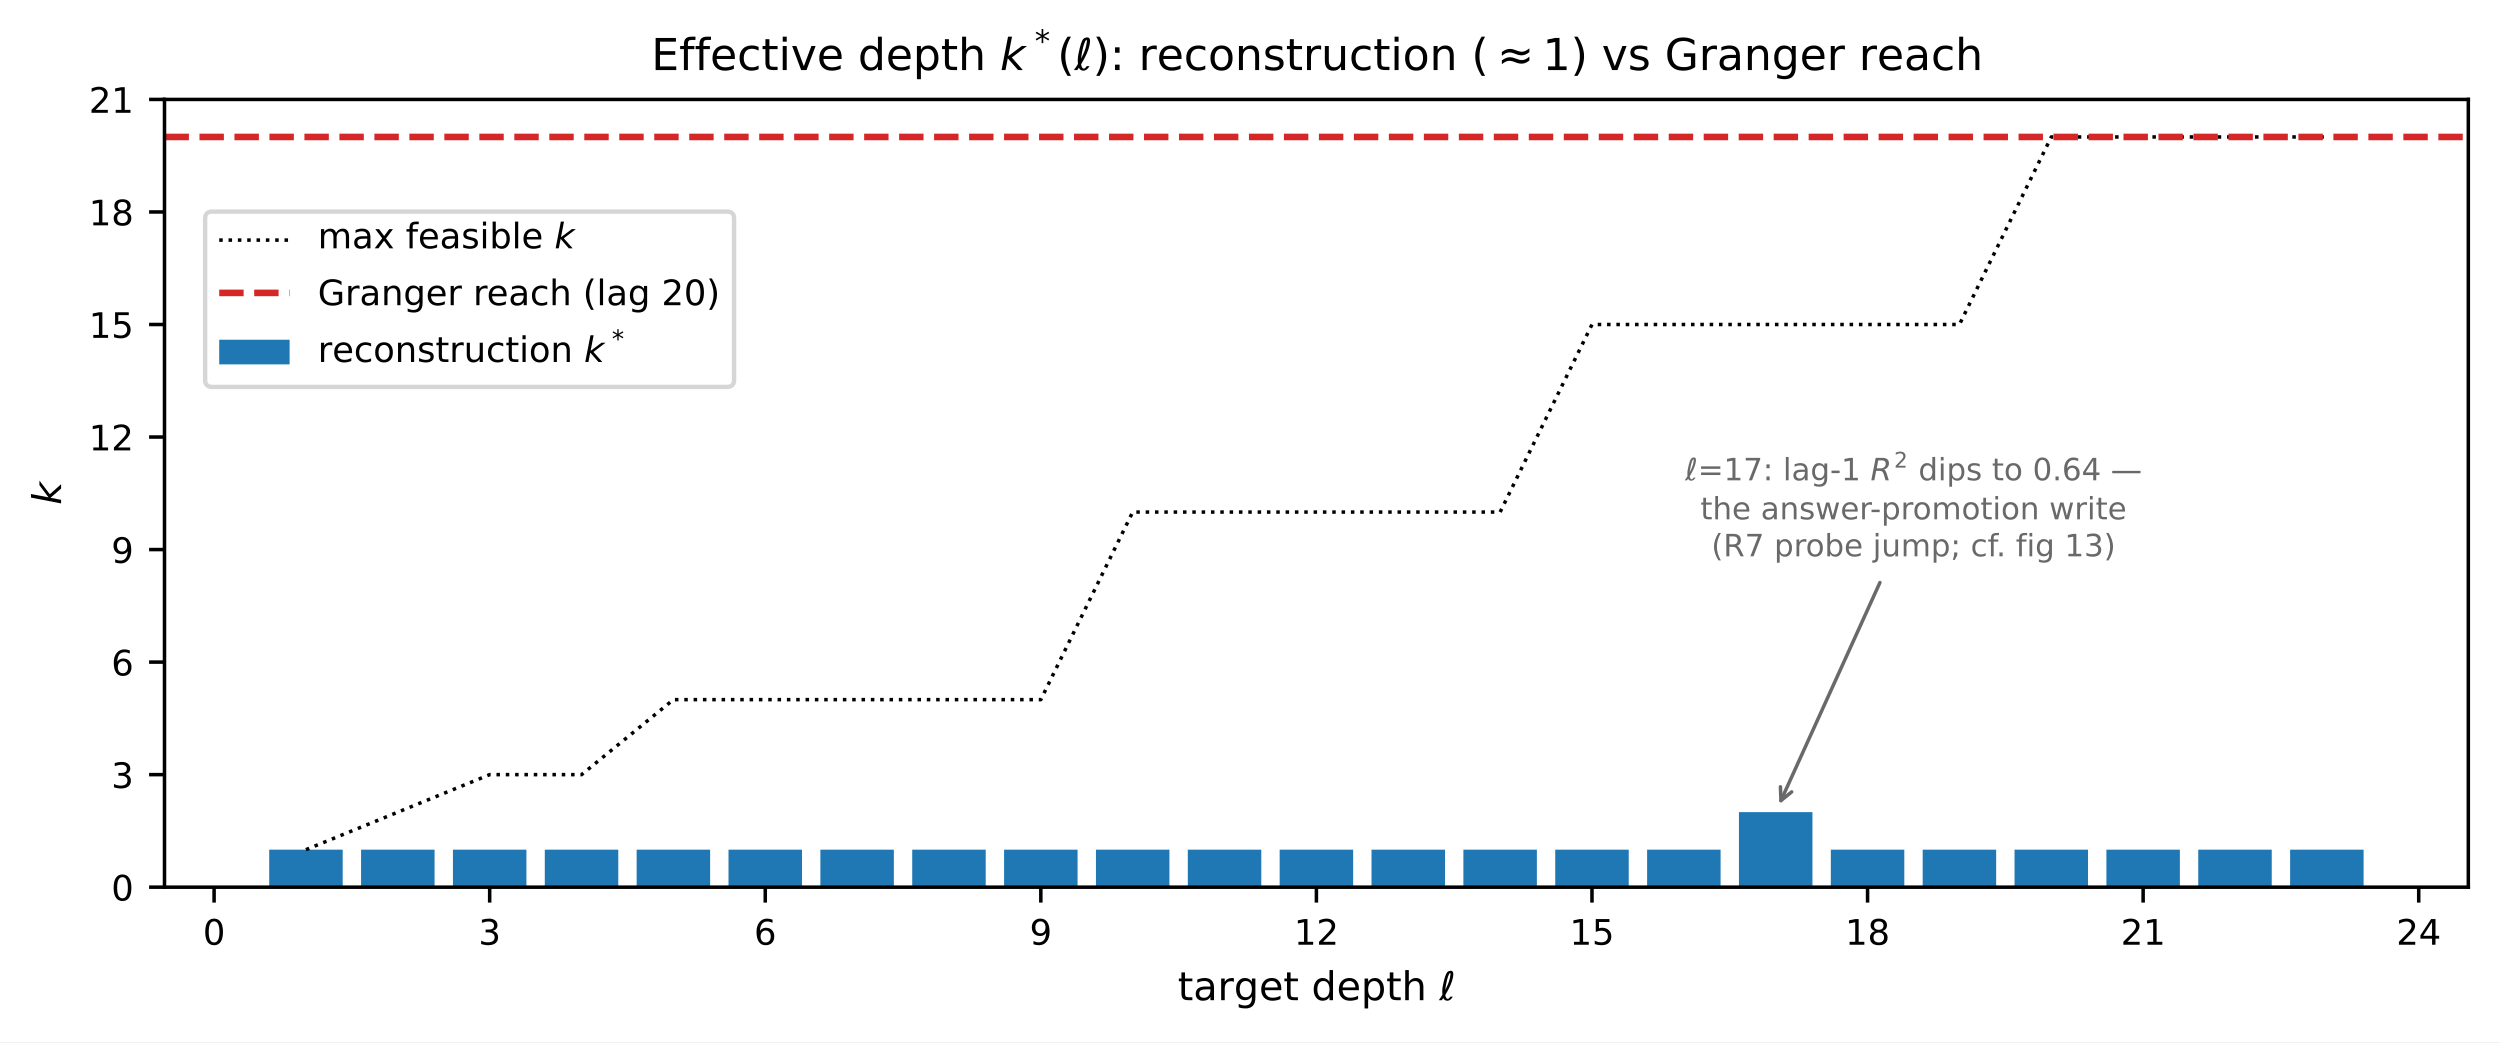
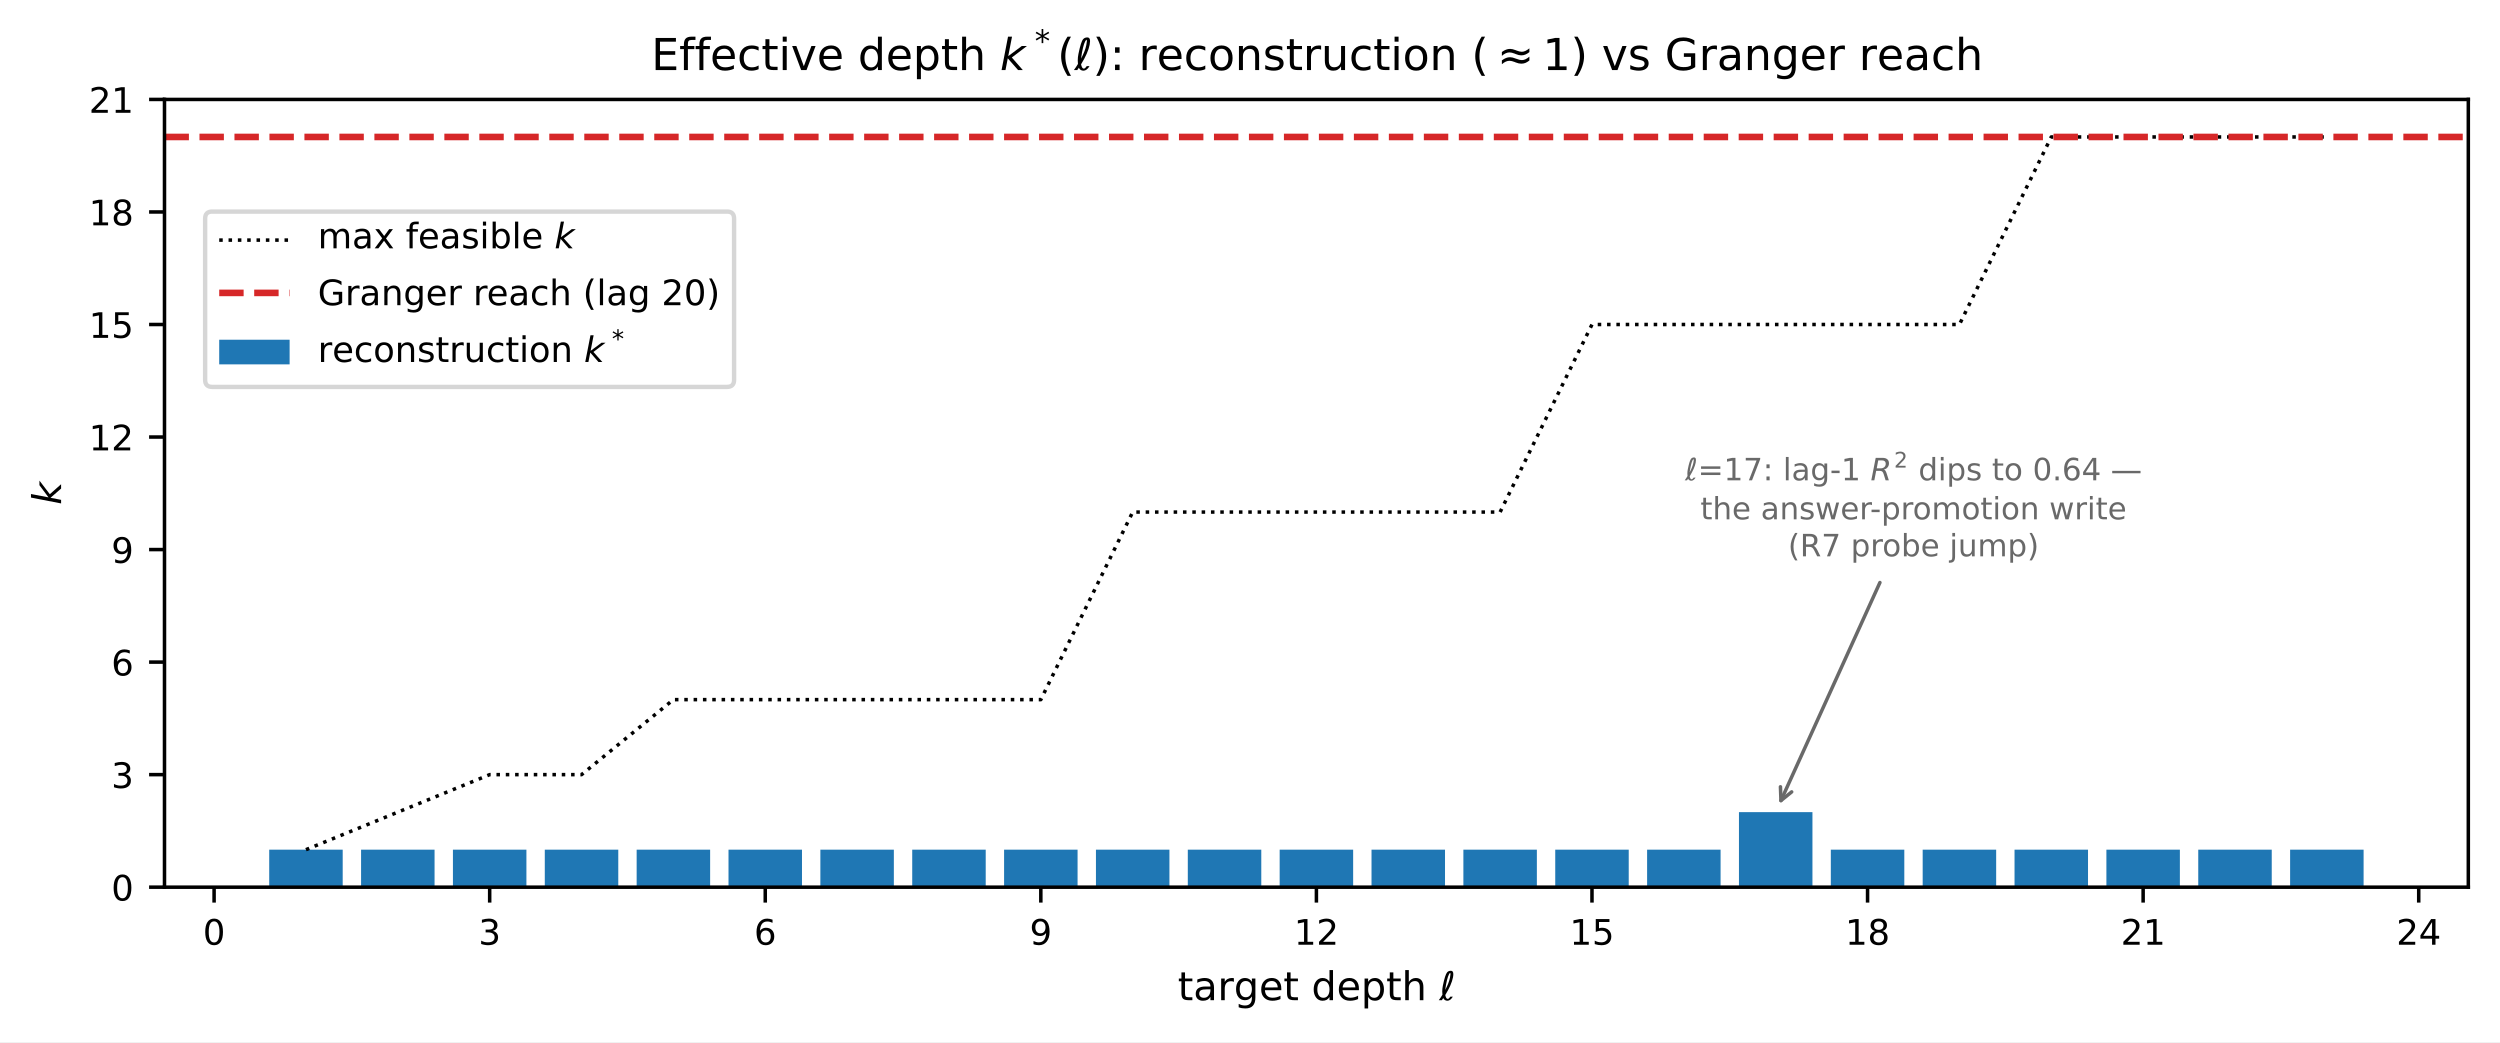
<svg xmlns="http://www.w3.org/2000/svg" xmlns:xlink="http://www.w3.org/1999/xlink" width="568.147pt" height="236.822pt" viewBox="0 0 568.147 236.822" version="1.1">
  <defs>
    <style type="text/css">*{stroke-linejoin: round; stroke-linecap: butt}</style>
  </defs>
  <g id="figure_1">
    <g id="patch_1">
      <path d="M 0 236.822  L 568.147 236.822  L 568.147 0  L 0 0  z " style="fill: #ffffff" />
    </g>
    <g id="axes_1">
      <g id="patch_2">
        <path d="M 37.382 201.62  L 560.947 201.62  L 560.947 22.6  L 37.382 22.6  z " style="fill: #ffffff" />
      </g>
      <g id="patch_3">
        <path d="M 61.181 201.62  L 77.881 201.62  L 77.881 193.095  L 61.181 193.095  z " clip-path="url(#p12ec2d168f)" style="fill: #1f77b4" />
      </g>
      <g id="patch_4">
        <path d="M 82.056 201.62  L 98.757 201.62  L 98.757 193.095  L 82.056 193.095  z " clip-path="url(#p12ec2d168f)" style="fill: #1f77b4" />
      </g>
      <g id="patch_5">
        <path d="M 102.932 201.62  L 119.633 201.62  L 119.633 193.095  L 102.932 193.095  z " clip-path="url(#p12ec2d168f)" style="fill: #1f77b4" />
      </g>
      <g id="patch_6">
        <path d="M 123.808 201.62  L 140.509 201.62  L 140.509 193.095  L 123.808 193.095  z " clip-path="url(#p12ec2d168f)" style="fill: #1f77b4" />
      </g>
      <g id="patch_7">
        <path d="M 144.684 201.62  L 161.384 201.62  L 161.384 193.095  L 144.684 193.095  z " clip-path="url(#p12ec2d168f)" style="fill: #1f77b4" />
      </g>
      <g id="patch_8">
        <path d="M 165.56 201.62  L 182.26 201.62  L 182.26 193.095  L 165.56 193.095  z " clip-path="url(#p12ec2d168f)" style="fill: #1f77b4" />
      </g>
      <g id="patch_9">
        <path d="M 186.435 201.62  L 203.136 201.62  L 203.136 193.095  L 186.435 193.095  z " clip-path="url(#p12ec2d168f)" style="fill: #1f77b4" />
      </g>
      <g id="patch_10">
        <path d="M 207.311 201.62  L 224.012 201.62  L 224.012 193.095  L 207.311 193.095  z " clip-path="url(#p12ec2d168f)" style="fill: #1f77b4" />
      </g>
      <g id="patch_11">
        <path d="M 228.187 201.62  L 244.888 201.62  L 244.888 193.095  L 228.187 193.095  z " clip-path="url(#p12ec2d168f)" style="fill: #1f77b4" />
      </g>
      <g id="patch_12">
        <path d="M 249.063 201.62  L 265.763 201.62  L 265.763 193.095  L 249.063 193.095  z " clip-path="url(#p12ec2d168f)" style="fill: #1f77b4" />
      </g>
      <g id="patch_13">
        <path d="M 269.939 201.62  L 286.639 201.62  L 286.639 193.095  L 269.939 193.095  z " clip-path="url(#p12ec2d168f)" style="fill: #1f77b4" />
      </g>
      <g id="patch_14">
        <path d="M 290.814 201.62  L 307.515 201.62  L 307.515 193.095  L 290.814 193.095  z " clip-path="url(#p12ec2d168f)" style="fill: #1f77b4" />
      </g>
      <g id="patch_15">
        <path d="M 311.69 201.62  L 328.391 201.62  L 328.391 193.095  L 311.69 193.095  z " clip-path="url(#p12ec2d168f)" style="fill: #1f77b4" />
      </g>
      <g id="patch_16">
        <path d="M 332.566 201.62  L 349.267 201.62  L 349.267 193.095  L 332.566 193.095  z " clip-path="url(#p12ec2d168f)" style="fill: #1f77b4" />
      </g>
      <g id="patch_17">
        <path d="M 353.442 201.62  L 370.142 201.62  L 370.142 193.095  L 353.442 193.095  z " clip-path="url(#p12ec2d168f)" style="fill: #1f77b4" />
      </g>
      <g id="patch_18">
        <path d="M 374.318 201.62  L 391.018 201.62  L 391.018 193.095  L 374.318 193.095  z " clip-path="url(#p12ec2d168f)" style="fill: #1f77b4" />
      </g>
      <g id="patch_19">
        <path d="M 395.193 201.62  L 411.894 201.62  L 411.894 184.57  L 395.193 184.57  z " clip-path="url(#p12ec2d168f)" style="fill: #1f77b4" />
      </g>
      <g id="patch_20">
        <path d="M 416.069 201.62  L 432.77 201.62  L 432.77 193.095  L 416.069 193.095  z " clip-path="url(#p12ec2d168f)" style="fill: #1f77b4" />
      </g>
      <g id="patch_21">
        <path d="M 436.945 201.62  L 453.646 201.62  L 453.646 193.095  L 436.945 193.095  z " clip-path="url(#p12ec2d168f)" style="fill: #1f77b4" />
      </g>
      <g id="patch_22">
        <path d="M 457.821 201.62  L 474.521 201.62  L 474.521 193.095  L 457.821 193.095  z " clip-path="url(#p12ec2d168f)" style="fill: #1f77b4" />
      </g>
      <g id="patch_23">
        <path d="M 478.697 201.62  L 495.397 201.62  L 495.397 193.095  L 478.697 193.095  z " clip-path="url(#p12ec2d168f)" style="fill: #1f77b4" />
      </g>
      <g id="patch_24">
        <path d="M 499.572 201.62  L 516.273 201.62  L 516.273 193.095  L 499.572 193.095  z " clip-path="url(#p12ec2d168f)" style="fill: #1f77b4" />
      </g>
      <g id="patch_25">
        <path d="M 520.448 201.62  L 537.149 201.62  L 537.149 193.095  L 520.448 193.095  z " clip-path="url(#p12ec2d168f)" style="fill: #1f77b4" />
      </g>
      <g id="matplotlib.axis_1">
        <g id="xtick_1">
          <g id="line2d_1">
            <defs>
              <path id="m513581c044" d="M 0 0  L 0 3.5  " style="stroke: #000000; stroke-width: 0.8" />
            </defs>
            <g>
              <use xlink:href="#m513581c044" x="48.655" y="201.62" style="stroke: #000000; stroke-width: 0.8" />
            </g>
          </g>
          <g id="text_1">
            <text style="font-size: 8px; font-family: 'DejaVu Sans', 'Bitstream Vera Sans', 'Computer Modern Sans Serif', 'Lucida Grande', 'Verdana', 'Geneva', 'Lucid', 'Arial', 'Helvetica', 'Avant Garde', sans-serif; text-anchor: middle" x="48.655" y="214.698" transform="rotate(-0 48.65504 214.6978)">0</text>
          </g>
        </g>
        <g id="xtick_2">
          <g id="line2d_2">
            <g>
              <use xlink:href="#m513581c044" x="111.282" y="201.62" style="stroke: #000000; stroke-width: 0.8" />
            </g>
          </g>
          <g id="text_2">
            <text style="font-size: 8px; font-family: 'DejaVu Sans', 'Bitstream Vera Sans', 'Computer Modern Sans Serif', 'Lucida Grande', 'Verdana', 'Geneva', 'Lucid', 'Arial', 'Helvetica', 'Avant Garde', sans-serif; text-anchor: middle" x="111.282" y="214.698" transform="rotate(-0 111.2825 214.6978)">3</text>
          </g>
        </g>
        <g id="xtick_3">
          <g id="line2d_3">
            <g>
              <use xlink:href="#m513581c044" x="173.91" y="201.62" style="stroke: #000000; stroke-width: 0.8" />
            </g>
          </g>
          <g id="text_3">
            <text style="font-size: 8px; font-family: 'DejaVu Sans', 'Bitstream Vera Sans', 'Computer Modern Sans Serif', 'Lucida Grande', 'Verdana', 'Geneva', 'Lucid', 'Arial', 'Helvetica', 'Avant Garde', sans-serif; text-anchor: middle" x="173.91" y="214.698" transform="rotate(-0 173.9099 214.6978)">6</text>
          </g>
        </g>
        <g id="xtick_4">
          <g id="line2d_4">
            <g>
              <use xlink:href="#m513581c044" x="236.537" y="201.62" style="stroke: #000000; stroke-width: 0.8" />
            </g>
          </g>
          <g id="text_4">
            <text style="font-size: 8px; font-family: 'DejaVu Sans', 'Bitstream Vera Sans', 'Computer Modern Sans Serif', 'Lucida Grande', 'Verdana', 'Geneva', 'Lucid', 'Arial', 'Helvetica', 'Avant Garde', sans-serif; text-anchor: middle" x="236.537" y="214.698" transform="rotate(-0 236.5373 214.6978)">9</text>
          </g>
        </g>
        <g id="xtick_5">
          <g id="line2d_5">
            <g>
              <use xlink:href="#m513581c044" x="299.165" y="201.62" style="stroke: #000000; stroke-width: 0.8" />
            </g>
          </g>
          <g id="text_5">
            <text style="font-size: 8px; font-family: 'DejaVu Sans', 'Bitstream Vera Sans', 'Computer Modern Sans Serif', 'Lucida Grande', 'Verdana', 'Geneva', 'Lucid', 'Arial', 'Helvetica', 'Avant Garde', sans-serif; text-anchor: middle" x="299.165" y="214.698" transform="rotate(-0 299.1647 214.6978)">12</text>
          </g>
        </g>
        <g id="xtick_6">
          <g id="line2d_6">
            <g>
              <use xlink:href="#m513581c044" x="361.792" y="201.62" style="stroke: #000000; stroke-width: 0.8" />
            </g>
          </g>
          <g id="text_6">
            <text style="font-size: 8px; font-family: 'DejaVu Sans', 'Bitstream Vera Sans', 'Computer Modern Sans Serif', 'Lucida Grande', 'Verdana', 'Geneva', 'Lucid', 'Arial', 'Helvetica', 'Avant Garde', sans-serif; text-anchor: middle" x="361.792" y="214.698" transform="rotate(-0 361.7921 214.6978)">15</text>
          </g>
        </g>
        <g id="xtick_7">
          <g id="line2d_7">
            <g>
              <use xlink:href="#m513581c044" x="424.42" y="201.62" style="stroke: #000000; stroke-width: 0.8" />
            </g>
          </g>
          <g id="text_7">
            <text style="font-size: 8px; font-family: 'DejaVu Sans', 'Bitstream Vera Sans', 'Computer Modern Sans Serif', 'Lucida Grande', 'Verdana', 'Geneva', 'Lucid', 'Arial', 'Helvetica', 'Avant Garde', sans-serif; text-anchor: middle" x="424.42" y="214.698" transform="rotate(-0 424.4195 214.6978)">18</text>
          </g>
        </g>
        <g id="xtick_8">
          <g id="line2d_8">
            <g>
              <use xlink:href="#m513581c044" x="487.047" y="201.62" style="stroke: #000000; stroke-width: 0.8" />
            </g>
          </g>
          <g id="text_8">
            <text style="font-size: 8px; font-family: 'DejaVu Sans', 'Bitstream Vera Sans', 'Computer Modern Sans Serif', 'Lucida Grande', 'Verdana', 'Geneva', 'Lucid', 'Arial', 'Helvetica', 'Avant Garde', sans-serif; text-anchor: middle" x="487.047" y="214.698" transform="rotate(-0 487.0469 214.6978)">21</text>
          </g>
        </g>
        <g id="xtick_9">
          <g id="line2d_9">
            <g>
              <use xlink:href="#m513581c044" x="549.674" y="201.62" style="stroke: #000000; stroke-width: 0.8" />
            </g>
          </g>
          <g id="text_9">
            <text style="font-size: 8px; font-family: 'DejaVu Sans', 'Bitstream Vera Sans', 'Computer Modern Sans Serif', 'Lucida Grande', 'Verdana', 'Geneva', 'Lucid', 'Arial', 'Helvetica', 'Avant Garde', sans-serif; text-anchor: middle" x="549.674" y="214.698" transform="rotate(-0 549.6743 214.6978)">24</text>
          </g>
        </g>
        <g id="text_10">
          <g transform="translate(267.6647 227.4597)">
            <text>
              <tspan x="0" y="-0.156" style="font-size: 9px; font-family: 'DejaVu Sans'">t</tspan>
              <tspan x="3.529" y="-0.156" style="font-size: 9px; font-family: 'DejaVu Sans'">a</tspan>
              <tspan x="9.044" y="-0.156" style="font-size: 9px; font-family: 'DejaVu Sans'">r</tspan>
              <tspan x="12.744" y="-0.156" style="font-size: 9px; font-family: 'DejaVu Sans'">g</tspan>
              <tspan x="18.457" y="-0.156" style="font-size: 9px; font-family: 'DejaVu Sans'">e</tspan>
              <tspan x="23.994" y="-0.156" style="font-size: 9px; font-family: 'DejaVu Sans'">t</tspan>
              <tspan x="27.523" y="-0.156" style="font-size: 9px; font-family: 'DejaVu Sans'"> </tspan>
              <tspan x="30.384" y="-0.156" style="font-size: 9px; font-family: 'DejaVu Sans'">d</tspan>
              <tspan x="36.097" y="-0.156" style="font-size: 9px; font-family: 'DejaVu Sans'">e</tspan>
              <tspan x="41.634" y="-0.156" style="font-size: 9px; font-family: 'DejaVu Sans'">p</tspan>
              <tspan x="47.347" y="-0.156" style="font-size: 9px; font-family: 'DejaVu Sans'">t</tspan>
              <tspan x="50.875" y="-0.156" style="font-size: 9px; font-family: 'DejaVu Sans'">h</tspan>
              <tspan x="56.58" y="-0.156" style="font-size: 9px; font-family: 'DejaVu Sans'"> </tspan>
              <tspan x="59.44" y="-0.156" style="font-style: oblique; font-size: 9px; font-family: 'DejaVu Sans'">ℓ</tspan>
            </text>
          </g>
        </g>
      </g>
      <g id="matplotlib.axis_2">
        <g id="ytick_1">
          <g id="line2d_10">
            <defs>
              <path id="m32dd1cf0d6" d="M 0 0  L -3.5 0  " style="stroke: #000000; stroke-width: 0.8" />
            </defs>
            <g>
              <use xlink:href="#m32dd1cf0d6" x="37.382" y="201.62" style="stroke: #000000; stroke-width: 0.8" />
            </g>
          </g>
          <g id="text_11">
            <text style="font-size: 8px; font-family: 'DejaVu Sans', 'Bitstream Vera Sans', 'Computer Modern Sans Serif', 'Lucida Grande', 'Verdana', 'Geneva', 'Lucid', 'Arial', 'Helvetica', 'Avant Garde', sans-serif; text-anchor: end" x="30.382" y="204.659" transform="rotate(-0 30.38211 204.6588)">0</text>
          </g>
        </g>
        <g id="ytick_2">
          <g id="line2d_11">
            <g>
              <use xlink:href="#m32dd1cf0d6" x="37.382" y="176.045" style="stroke: #000000; stroke-width: 0.8" />
            </g>
          </g>
          <g id="text_12">
            <text style="font-size: 8px; font-family: 'DejaVu Sans', 'Bitstream Vera Sans', 'Computer Modern Sans Serif', 'Lucida Grande', 'Verdana', 'Geneva', 'Lucid', 'Arial', 'Helvetica', 'Avant Garde', sans-serif; text-anchor: end" x="30.382" y="179.085" transform="rotate(-0 30.38211 179.0845)">3</text>
          </g>
        </g>
        <g id="ytick_3">
          <g id="line2d_12">
            <g>
              <use xlink:href="#m32dd1cf0d6" x="37.382" y="150.471" style="stroke: #000000; stroke-width: 0.8" />
            </g>
          </g>
          <g id="text_13">
            <text style="font-size: 8px; font-family: 'DejaVu Sans', 'Bitstream Vera Sans', 'Computer Modern Sans Serif', 'Lucida Grande', 'Verdana', 'Geneva', 'Lucid', 'Arial', 'Helvetica', 'Avant Garde', sans-serif; text-anchor: end" x="30.382" y="153.51" transform="rotate(-0 30.38211 153.5103)">6</text>
          </g>
        </g>
        <g id="ytick_4">
          <g id="line2d_13">
            <g>
              <use xlink:href="#m32dd1cf0d6" x="37.382" y="124.897" style="stroke: #000000; stroke-width: 0.8" />
            </g>
          </g>
          <g id="text_14">
            <text style="font-size: 8px; font-family: 'DejaVu Sans', 'Bitstream Vera Sans', 'Computer Modern Sans Serif', 'Lucida Grande', 'Verdana', 'Geneva', 'Lucid', 'Arial', 'Helvetica', 'Avant Garde', sans-serif; text-anchor: end" x="30.382" y="127.936" transform="rotate(-0 30.38211 127.936)">9</text>
          </g>
        </g>
        <g id="ytick_5">
          <g id="line2d_14">
            <g>
              <use xlink:href="#m32dd1cf0d6" x="37.382" y="99.323" style="stroke: #000000; stroke-width: 0.8" />
            </g>
          </g>
          <g id="text_15">
            <text style="font-size: 8px; font-family: 'DejaVu Sans', 'Bitstream Vera Sans', 'Computer Modern Sans Serif', 'Lucida Grande', 'Verdana', 'Geneva', 'Lucid', 'Arial', 'Helvetica', 'Avant Garde', sans-serif; text-anchor: end" x="30.382" y="102.362" transform="rotate(-0 30.38211 102.3618)">12</text>
          </g>
        </g>
        <g id="ytick_6">
          <g id="line2d_15">
            <g>
              <use xlink:href="#m32dd1cf0d6" x="37.382" y="73.748" style="stroke: #000000; stroke-width: 0.8" />
            </g>
          </g>
          <g id="text_16">
            <text style="font-size: 8px; font-family: 'DejaVu Sans', 'Bitstream Vera Sans', 'Computer Modern Sans Serif', 'Lucida Grande', 'Verdana', 'Geneva', 'Lucid', 'Arial', 'Helvetica', 'Avant Garde', sans-serif; text-anchor: end" x="30.382" y="76.788" transform="rotate(-0 30.38211 76.78755)">15</text>
          </g>
        </g>
        <g id="ytick_7">
          <g id="line2d_16">
            <g>
              <use xlink:href="#m32dd1cf0d6" x="37.382" y="48.174" style="stroke: #000000; stroke-width: 0.8" />
            </g>
          </g>
          <g id="text_17">
            <text style="font-size: 8px; font-family: 'DejaVu Sans', 'Bitstream Vera Sans', 'Computer Modern Sans Serif', 'Lucida Grande', 'Verdana', 'Geneva', 'Lucid', 'Arial', 'Helvetica', 'Avant Garde', sans-serif; text-anchor: end" x="30.382" y="51.213" transform="rotate(-0 30.38211 51.21331)">18</text>
          </g>
        </g>
        <g id="ytick_8">
          <g id="line2d_17">
            <g>
              <use xlink:href="#m32dd1cf0d6" x="37.382" y="22.6" style="stroke: #000000; stroke-width: 0.8" />
            </g>
          </g>
          <g id="text_18">
            <text style="font-size: 8px; font-family: 'DejaVu Sans', 'Bitstream Vera Sans', 'Computer Modern Sans Serif', 'Lucida Grande', 'Verdana', 'Geneva', 'Lucid', 'Arial', 'Helvetica', 'Avant Garde', sans-serif; text-anchor: end" x="30.382" y="25.639" transform="rotate(-0 30.38211 25.63906)">21</text>
          </g>
        </g>
        <g id="text_19">
          <g transform="translate(14.04 114.7199) rotate(-90)">
            <text>
              <tspan x="0" y="-0.156" style="font-style: oblique; font-size: 9px; font-family: 'DejaVu Sans'">k</tspan>
            </text>
          </g>
        </g>
      </g>
      <g id="line2d_18">
        <path d="M 69.531 193.095  L 90.407 184.57  L 111.282 176.045  L 132.158 176.045  L 153.034 158.996  L 173.91 158.996  L 194.786 158.996  L 215.661 158.996  L 236.537 158.996  L 257.413 116.372  L 278.289 116.372  L 299.165 116.372  L 320.04 116.372  L 340.916 116.372  L 361.792 73.748  L 382.668 73.748  L 403.544 73.748  L 424.42 73.748  L 445.295 73.748  L 466.171 31.125  L 487.047 31.125  L 507.923 31.125  L 528.799 31.125  " clip-path="url(#p12ec2d168f)" style="fill: none; stroke-dasharray: 0.8,1.32; stroke-dashoffset: 0; stroke: #000000; stroke-width: 0.8" />
      </g>
      <g id="line2d_19">
        <path d="M 37.382 31.125  L 560.947 31.125  " clip-path="url(#p12ec2d168f)" style="fill: none; stroke-dasharray: 5.55,2.4; stroke-dashoffset: 0; stroke: #d62728; stroke-width: 1.5" />
      </g>
      <g id="patch_26">
        <path d="M 37.382 201.62  L 37.382 22.6  " style="fill: none; stroke: #000000; stroke-width: 0.8; stroke-linejoin: miter; stroke-linecap: square" />
      </g>
      <g id="patch_27">
        <path d="M 560.947 201.62  L 560.947 22.6  " style="fill: none; stroke: #000000; stroke-width: 0.8; stroke-linejoin: miter; stroke-linecap: square" />
      </g>
      <g id="patch_28">
        <path d="M 37.382 201.62  L 560.947 201.62  " style="fill: none; stroke: #000000; stroke-width: 0.8; stroke-linejoin: miter; stroke-linecap: square" />
      </g>
      <g id="patch_29">
        <path d="M 37.382 22.6  L 560.947 22.6  " style="fill: none; stroke: #000000; stroke-width: 0.8; stroke-linejoin: miter; stroke-linecap: square" />
      </g>
      <g id="patch_30">
        <path d="M 427.228 132.389  Q 415.799 157.571 404.739 181.937  " style="fill: none; stroke: #696969; stroke-width: 0.8; stroke-linecap: round" />
        <path d="M 407.171 179.966  L 404.739 181.937  L 404.621 178.809  " style="fill: none; stroke: #696969; stroke-width: 0.8; stroke-linecap: round" />
      </g>
      <g id="text_20">
        <g id="patch_31">
          <path d="M 382.952 130.564  L 486.762 130.564  Q 488.512 130.564 488.512 128.814  L 488.512 102.347  Q 488.512 100.597 486.762 100.597  L 382.952 100.597  Q 381.202 100.597 381.202 102.347  L 381.202 128.814  Q 381.202 130.564 382.952 130.564  z " style="fill: #ffffff; opacity: 0.75" />
        </g>
        <g style="fill: #696969" transform="translate(382.9524 109.6276)">
          <text>
            <tspan x="0" y="-0.467" style="font-style: oblique; font-size: 7px; font-family: 'DejaVu Sans'; fill: #696969">ℓ</tspan>
            <tspan x="42.13" y="-0.467" style="font-style: oblique; font-size: 7px; font-family: 'DejaVu Sans'; fill: #696969">R</tspan>
            <tspan x="2.892" y="-0.467" style="font-size: 7px; font-family: 'DejaVu Sans'; fill: #696969">=</tspan>
            <tspan x="8.757" y="-0.467" style="font-size: 7px; font-family: 'DejaVu Sans'; fill: #696969">1</tspan>
            <tspan x="13.21" y="-0.467" style="font-size: 7px; font-family: 'DejaVu Sans'; fill: #696969">7</tspan>
            <tspan x="17.664" y="-0.467" style="font-size: 7px; font-family: 'DejaVu Sans'; fill: #696969">:</tspan>
            <tspan x="20.022" y="-0.467" style="font-size: 7px; font-family: 'DejaVu Sans'; fill: #696969"> </tspan>
            <tspan x="22.248" y="-0.467" style="font-size: 7px; font-family: 'DejaVu Sans'; fill: #696969">l</tspan>
            <tspan x="24.192" y="-0.467" style="font-size: 7px; font-family: 'DejaVu Sans'; fill: #696969">a</tspan>
            <tspan x="28.482" y="-0.467" style="font-size: 7px; font-family: 'DejaVu Sans'; fill: #696969">g</tspan>
            <tspan x="32.925" y="-0.467" style="font-size: 7px; font-family: 'DejaVu Sans'; fill: #696969">-</tspan>
            <tspan x="35.451" y="-0.467" style="font-size: 7px; font-family: 'DejaVu Sans'; fill: #696969">1</tspan>
            <tspan x="39.905" y="-0.467" style="font-size: 7px; font-family: 'DejaVu Sans'; fill: #696969"> </tspan>
            <tspan x="50.795" y="-0.467" style="font-size: 7px; font-family: 'DejaVu Sans'; fill: #696969"> </tspan>
            <tspan x="53.02" y="-0.467" style="font-size: 7px; font-family: 'DejaVu Sans'; fill: #696969">d</tspan>
            <tspan x="57.463" y="-0.467" style="font-size: 7px; font-family: 'DejaVu Sans'; fill: #696969">i</tspan>
            <tspan x="59.408" y="-0.467" style="font-size: 7px; font-family: 'DejaVu Sans'; fill: #696969">p</tspan>
            <tspan x="63.851" y="-0.467" style="font-size: 7px; font-family: 'DejaVu Sans'; fill: #696969">s</tspan>
            <tspan x="67.498" y="-0.467" style="font-size: 7px; font-family: 'DejaVu Sans'; fill: #696969"> </tspan>
            <tspan x="69.723" y="-0.467" style="font-size: 7px; font-family: 'DejaVu Sans'; fill: #696969">t</tspan>
            <tspan x="72.468" y="-0.467" style="font-size: 7px; font-family: 'DejaVu Sans'; fill: #696969">o</tspan>
            <tspan x="76.751" y="-0.467" style="font-size: 7px; font-family: 'DejaVu Sans'; fill: #696969"> </tspan>
            <tspan x="78.976" y="-0.467" style="font-size: 7px; font-family: 'DejaVu Sans'; fill: #696969">0</tspan>
            <tspan x="83.429" y="-0.467" style="font-size: 7px; font-family: 'DejaVu Sans'; fill: #696969">.</tspan>
            <tspan x="85.654" y="-0.467" style="font-size: 7px; font-family: 'DejaVu Sans'; fill: #696969">6</tspan>
            <tspan x="90.108" y="-0.467" style="font-size: 7px; font-family: 'DejaVu Sans'; fill: #696969">4</tspan>
            <tspan x="94.562" y="-0.467" style="font-size: 7px; font-family: 'DejaVu Sans'; fill: #696969"> </tspan>
            <tspan x="47.486" y="-3.358" style="font-size: 4.9px; font-family: 'DejaVu Sans'; fill: #696969">2</tspan>
            <tspan x="96.787" y="-0.467" style="font-size: 7px; font-family: 'DejaVu Sans Display'; fill: #696969">—</tspan>
          </text>
        </g>
        <text style="font-size: 7px; font-family: 'DejaVu Sans', 'Bitstream Vera Sans', 'Computer Modern Sans Serif', 'Lucida Grande', 'Verdana', 'Geneva', 'Lucid', 'Arial', 'Helvetica', 'Avant Garde', sans-serif; fill: #696969" transform="translate(386.4294 118.0295)">the answer-promotion write</text>
-         <text style="font-size: 7px; font-family: 'DejaVu Sans', 'Bitstream Vera Sans', 'Computer Modern Sans Serif', 'Lucida Grande', 'Verdana', 'Geneva', 'Lucid', 'Arial', 'Helvetica', 'Avant Garde', sans-serif; fill: #696969" transform="translate(388.9101 126.4314)">(R7 probe jump; cf. fig 13)</text>
+         <text style="font-size: 7px; font-family: 'DejaVu Sans', 'Bitstream Vera Sans', 'Computer Modern Sans Serif', 'Lucida Grande', 'Verdana', 'Geneva', 'Lucid', 'Arial', 'Helvetica', 'Avant Garde', sans-serif; fill: #696969" transform="translate(406.3204 126.4314)">(R7 probe jump)</text>
      </g>
      <g id="text_21">
        <g transform="translate(148.0147 16.6)">
          <text>
            <tspan x="0" y="-0.675" style="font-size: 10px; font-family: 'DejaVu Sans'">E</tspan>
            <tspan x="6.318" y="-0.675" style="font-size: 10px; font-family: 'DejaVu Sans'">f</tspan>
            <tspan x="9.839" y="-0.675" style="font-size: 10px; font-family: 'DejaVu Sans'">f</tspan>
            <tspan x="13.359" y="-0.675" style="font-size: 10px; font-family: 'DejaVu Sans'">e</tspan>
            <tspan x="19.512" y="-0.675" style="font-size: 10px; font-family: 'DejaVu Sans'">c</tspan>
            <tspan x="25.01" y="-0.675" style="font-size: 10px; font-family: 'DejaVu Sans'">t</tspan>
            <tspan x="28.931" y="-0.675" style="font-size: 10px; font-family: 'DejaVu Sans'">i</tspan>
            <tspan x="31.709" y="-0.675" style="font-size: 10px; font-family: 'DejaVu Sans'">v</tspan>
            <tspan x="37.627" y="-0.675" style="font-size: 10px; font-family: 'DejaVu Sans'">e</tspan>
            <tspan x="43.779" y="-0.675" style="font-size: 10px; font-family: 'DejaVu Sans'"> </tspan>
            <tspan x="46.958" y="-0.675" style="font-size: 10px; font-family: 'DejaVu Sans'">d</tspan>
            <tspan x="53.306" y="-0.675" style="font-size: 10px; font-family: 'DejaVu Sans'">e</tspan>
            <tspan x="59.458" y="-0.675" style="font-size: 10px; font-family: 'DejaVu Sans'">p</tspan>
            <tspan x="65.806" y="-0.675" style="font-size: 10px; font-family: 'DejaVu Sans'">t</tspan>
            <tspan x="69.727" y="-0.675" style="font-size: 10px; font-family: 'DejaVu Sans'">h</tspan>
            <tspan x="76.064" y="-0.675" style="font-size: 10px; font-family: 'DejaVu Sans'"> </tspan>
            <tspan x="92.279" y="-0.675" style="font-size: 10px; font-family: 'DejaVu Sans'">(</tspan>
            <tspan x="100.311" y="-0.675" style="font-size: 10px; font-family: 'DejaVu Sans'">)</tspan>
            <tspan x="104.213" y="-0.675" style="font-size: 10px; font-family: 'DejaVu Sans'">:</tspan>
            <tspan x="107.582" y="-0.675" style="font-size: 10px; font-family: 'DejaVu Sans'"> </tspan>
            <tspan x="110.761" y="-0.675" style="font-size: 10px; font-family: 'DejaVu Sans'">r</tspan>
            <tspan x="114.872" y="-0.675" style="font-size: 10px; font-family: 'DejaVu Sans'">e</tspan>
            <tspan x="121.024" y="-0.675" style="font-size: 10px; font-family: 'DejaVu Sans'">c</tspan>
            <tspan x="126.522" y="-0.675" style="font-size: 10px; font-family: 'DejaVu Sans'">o</tspan>
            <tspan x="132.641" y="-0.675" style="font-size: 10px; font-family: 'DejaVu Sans'">n</tspan>
            <tspan x="138.978" y="-0.675" style="font-size: 10px; font-family: 'DejaVu Sans'">s</tspan>
            <tspan x="144.188" y="-0.675" style="font-size: 10px; font-family: 'DejaVu Sans'">t</tspan>
            <tspan x="148.109" y="-0.675" style="font-size: 10px; font-family: 'DejaVu Sans'">r</tspan>
            <tspan x="152.221" y="-0.675" style="font-size: 10px; font-family: 'DejaVu Sans'">u</tspan>
            <tspan x="158.559" y="-0.675" style="font-size: 10px; font-family: 'DejaVu Sans'">c</tspan>
            <tspan x="164.057" y="-0.675" style="font-size: 10px; font-family: 'DejaVu Sans'">t</tspan>
            <tspan x="167.978" y="-0.675" style="font-size: 10px; font-family: 'DejaVu Sans'">i</tspan>
            <tspan x="170.756" y="-0.675" style="font-size: 10px; font-family: 'DejaVu Sans'">o</tspan>
            <tspan x="176.874" y="-0.675" style="font-size: 10px; font-family: 'DejaVu Sans'">n</tspan>
            <tspan x="183.212" y="-0.675" style="font-size: 10px; font-family: 'DejaVu Sans'"> </tspan>
            <tspan x="186.391" y="-0.675" style="font-size: 10px; font-family: 'DejaVu Sans'">(</tspan>
            <tspan x="192.24" y="-0.675" style="font-size: 10px; font-family: 'DejaVu Sans'">≈</tspan>
            <tspan x="202.567" y="-0.675" style="font-size: 10px; font-family: 'DejaVu Sans'">1</tspan>
            <tspan x="208.93" y="-0.675" style="font-size: 10px; font-family: 'DejaVu Sans'">)</tspan>
            <tspan x="212.831" y="-0.675" style="font-size: 10px; font-family: 'DejaVu Sans'"> </tspan>
            <tspan x="216.01" y="-0.675" style="font-size: 10px; font-family: 'DejaVu Sans'">v</tspan>
            <tspan x="221.928" y="-0.675" style="font-size: 10px; font-family: 'DejaVu Sans'">s</tspan>
            <tspan x="227.138" y="-0.675" style="font-size: 10px; font-family: 'DejaVu Sans'"> </tspan>
            <tspan x="230.316" y="-0.675" style="font-size: 10px; font-family: 'DejaVu Sans'">G</tspan>
            <tspan x="238.065" y="-0.675" style="font-size: 10px; font-family: 'DejaVu Sans'">r</tspan>
            <tspan x="242.177" y="-0.675" style="font-size: 10px; font-family: 'DejaVu Sans'">a</tspan>
            <tspan x="248.305" y="-0.675" style="font-size: 10px; font-family: 'DejaVu Sans'">n</tspan>
            <tspan x="254.643" y="-0.675" style="font-size: 10px; font-family: 'DejaVu Sans'">g</tspan>
            <tspan x="260.99" y="-0.675" style="font-size: 10px; font-family: 'DejaVu Sans'">e</tspan>
            <tspan x="267.143" y="-0.675" style="font-size: 10px; font-family: 'DejaVu Sans'">r</tspan>
            <tspan x="271.254" y="-0.675" style="font-size: 10px; font-family: 'DejaVu Sans'"> </tspan>
            <tspan x="274.433" y="-0.675" style="font-size: 10px; font-family: 'DejaVu Sans'">r</tspan>
            <tspan x="278.544" y="-0.675" style="font-size: 10px; font-family: 'DejaVu Sans'">e</tspan>
            <tspan x="284.696" y="-0.675" style="font-size: 10px; font-family: 'DejaVu Sans'">a</tspan>
            <tspan x="290.824" y="-0.675" style="font-size: 10px; font-family: 'DejaVu Sans'">c</tspan>
            <tspan x="296.322" y="-0.675" style="font-size: 10px; font-family: 'DejaVu Sans'">h</tspan>
            <tspan x="79.243" y="-0.675" style="font-style: oblique; font-size: 10px; font-family: 'DejaVu Sans'">k</tspan>
            <tspan x="96.181" y="-0.675" style="font-style: oblique; font-size: 10px; font-family: 'DejaVu Sans'">ℓ</tspan>
            <tspan x="87.142" y="-4.805" style="font-size: 7px; font-family: 'DejaVu Sans'">*</tspan>
          </text>
        </g>
      </g>
      <g id="legend_1">
        <g id="patch_32">
          <path d="M 48.218 87.927  L 165.228 87.927  Q 166.828 87.927 166.828 86.327  L 166.828 49.682  Q 166.828 48.082 165.228 48.082  L 48.218 48.082  Q 46.618 48.082 46.618 49.682  L 46.618 86.327  Q 46.618 87.927 48.218 87.927  z " style="fill: #ffffff; opacity: 0.8; stroke: #cccccc; stroke-linejoin: miter" />
        </g>
        <g id="line2d_20">
          <path d="M 49.818 54.562  L 57.818 54.562  L 65.818 54.562  " style="fill: none; stroke-dasharray: 0.8,1.32; stroke-dashoffset: 0; stroke: #000000; stroke-width: 0.8" />
        </g>
        <g id="text_22">
          <g transform="translate(72.21776 57.36236)">
            <text>
              <tspan x="0" y="-0.922" style="font-size: 8px; font-family: 'DejaVu Sans'">m</tspan>
              <tspan x="7.793" y="-0.922" style="font-size: 8px; font-family: 'DejaVu Sans'">a</tspan>
              <tspan x="12.695" y="-0.922" style="font-size: 8px; font-family: 'DejaVu Sans'">x</tspan>
              <tspan x="17.43" y="-0.922" style="font-size: 8px; font-family: 'DejaVu Sans'"> </tspan>
              <tspan x="19.973" y="-0.922" style="font-size: 8px; font-family: 'DejaVu Sans'">f</tspan>
              <tspan x="22.789" y="-0.922" style="font-size: 8px; font-family: 'DejaVu Sans'">e</tspan>
              <tspan x="27.711" y="-0.922" style="font-size: 8px; font-family: 'DejaVu Sans'">a</tspan>
              <tspan x="32.613" y="-0.922" style="font-size: 8px; font-family: 'DejaVu Sans'">s</tspan>
              <tspan x="36.781" y="-0.922" style="font-size: 8px; font-family: 'DejaVu Sans'">i</tspan>
              <tspan x="39.004" y="-0.922" style="font-size: 8px; font-family: 'DejaVu Sans'">b</tspan>
              <tspan x="44.082" y="-0.922" style="font-size: 8px; font-family: 'DejaVu Sans'">l</tspan>
              <tspan x="46.305" y="-0.922" style="font-size: 8px; font-family: 'DejaVu Sans'">e</tspan>
              <tspan x="51.227" y="-0.922" style="font-size: 8px; font-family: 'DejaVu Sans'"> </tspan>
              <tspan x="53.77" y="-0.922" style="font-style: oblique; font-size: 8px; font-family: 'DejaVu Sans'">k</tspan>
            </text>
          </g>
        </g>
        <g id="line2d_21">
          <path d="M 49.818 66.563  L 57.818 66.563  L 65.818 66.563  " style="fill: none; stroke-dasharray: 5.55,2.4; stroke-dashoffset: 0; stroke: #d62728; stroke-width: 1.5" />
        </g>
        <g id="text_23">
          <text style="font-size: 8px; font-family: 'DejaVu Sans', 'Bitstream Vera Sans', 'Computer Modern Sans Serif', 'Lucida Grande', 'Verdana', 'Geneva', 'Lucid', 'Arial', 'Helvetica', 'Avant Garde', sans-serif; text-anchor: start" x="72.218" y="69.363" transform="rotate(-0 72.21776 69.36299)">Granger reach (lag 20)</text>
        </g>
        <g id="patch_33">
          <path d="M 49.818 82.805  L 65.818 82.805  L 65.818 77.205  L 49.818 77.205  z " style="fill: #1f77b4" />
        </g>
        <g id="text_24">
          <g transform="translate(72.21776 82.80487)">
            <text>
              <tspan x="0" y="-0.54" style="font-size: 8px; font-family: 'DejaVu Sans'">r</tspan>
              <tspan x="3.289" y="-0.54" style="font-size: 8px; font-family: 'DejaVu Sans'">e</tspan>
              <tspan x="8.211" y="-0.54" style="font-size: 8px; font-family: 'DejaVu Sans'">c</tspan>
              <tspan x="12.609" y="-0.54" style="font-size: 8px; font-family: 'DejaVu Sans'">o</tspan>
              <tspan x="17.504" y="-0.54" style="font-size: 8px; font-family: 'DejaVu Sans'">n</tspan>
              <tspan x="22.574" y="-0.54" style="font-size: 8px; font-family: 'DejaVu Sans'">s</tspan>
              <tspan x="26.742" y="-0.54" style="font-size: 8px; font-family: 'DejaVu Sans'">t</tspan>
              <tspan x="29.879" y="-0.54" style="font-size: 8px; font-family: 'DejaVu Sans'">r</tspan>
              <tspan x="33.168" y="-0.54" style="font-size: 8px; font-family: 'DejaVu Sans'">u</tspan>
              <tspan x="38.238" y="-0.54" style="font-size: 8px; font-family: 'DejaVu Sans'">c</tspan>
              <tspan x="42.637" y="-0.54" style="font-size: 8px; font-family: 'DejaVu Sans'">t</tspan>
              <tspan x="45.773" y="-0.54" style="font-size: 8px; font-family: 'DejaVu Sans'">i</tspan>
              <tspan x="47.996" y="-0.54" style="font-size: 8px; font-family: 'DejaVu Sans'">o</tspan>
              <tspan x="52.891" y="-0.54" style="font-size: 8px; font-family: 'DejaVu Sans'">n</tspan>
              <tspan x="57.961" y="-0.54" style="font-size: 8px; font-family: 'DejaVu Sans'"> </tspan>
              <tspan x="60.504" y="-0.54" style="font-style: oblique; font-size: 8px; font-family: 'DejaVu Sans'">k</tspan>
              <tspan x="66.823" y="-3.844" style="font-size: 5.6px; font-family: 'DejaVu Sans'">*</tspan>
            </text>
          </g>
        </g>
      </g>
    </g>
  </g>
  <defs>
    <clipPath id="p12ec2d168f">
      <rect x="37.382" y="22.6" width="523.565" height="179.02" />
    </clipPath>
  </defs>
</svg>
